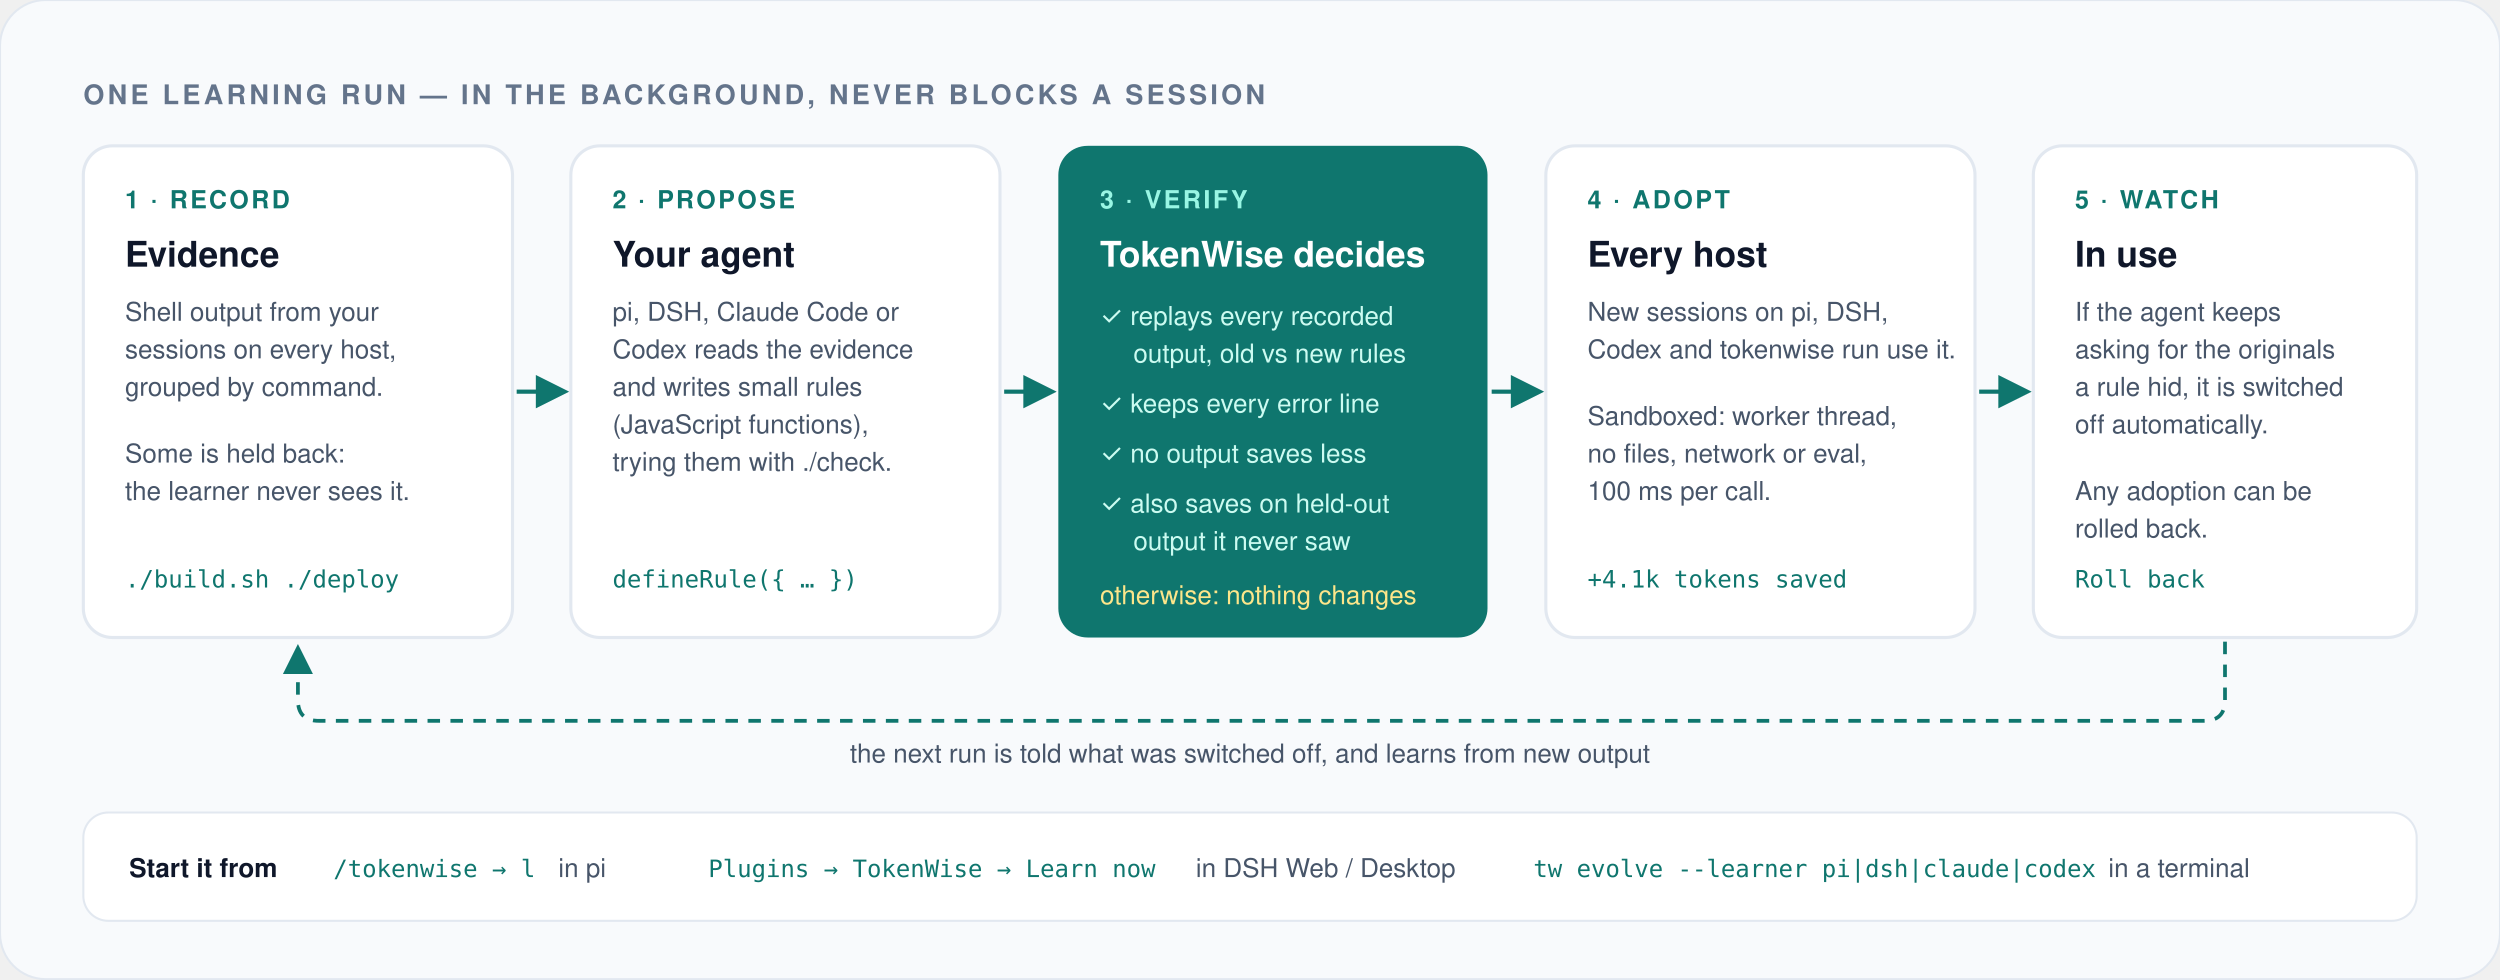
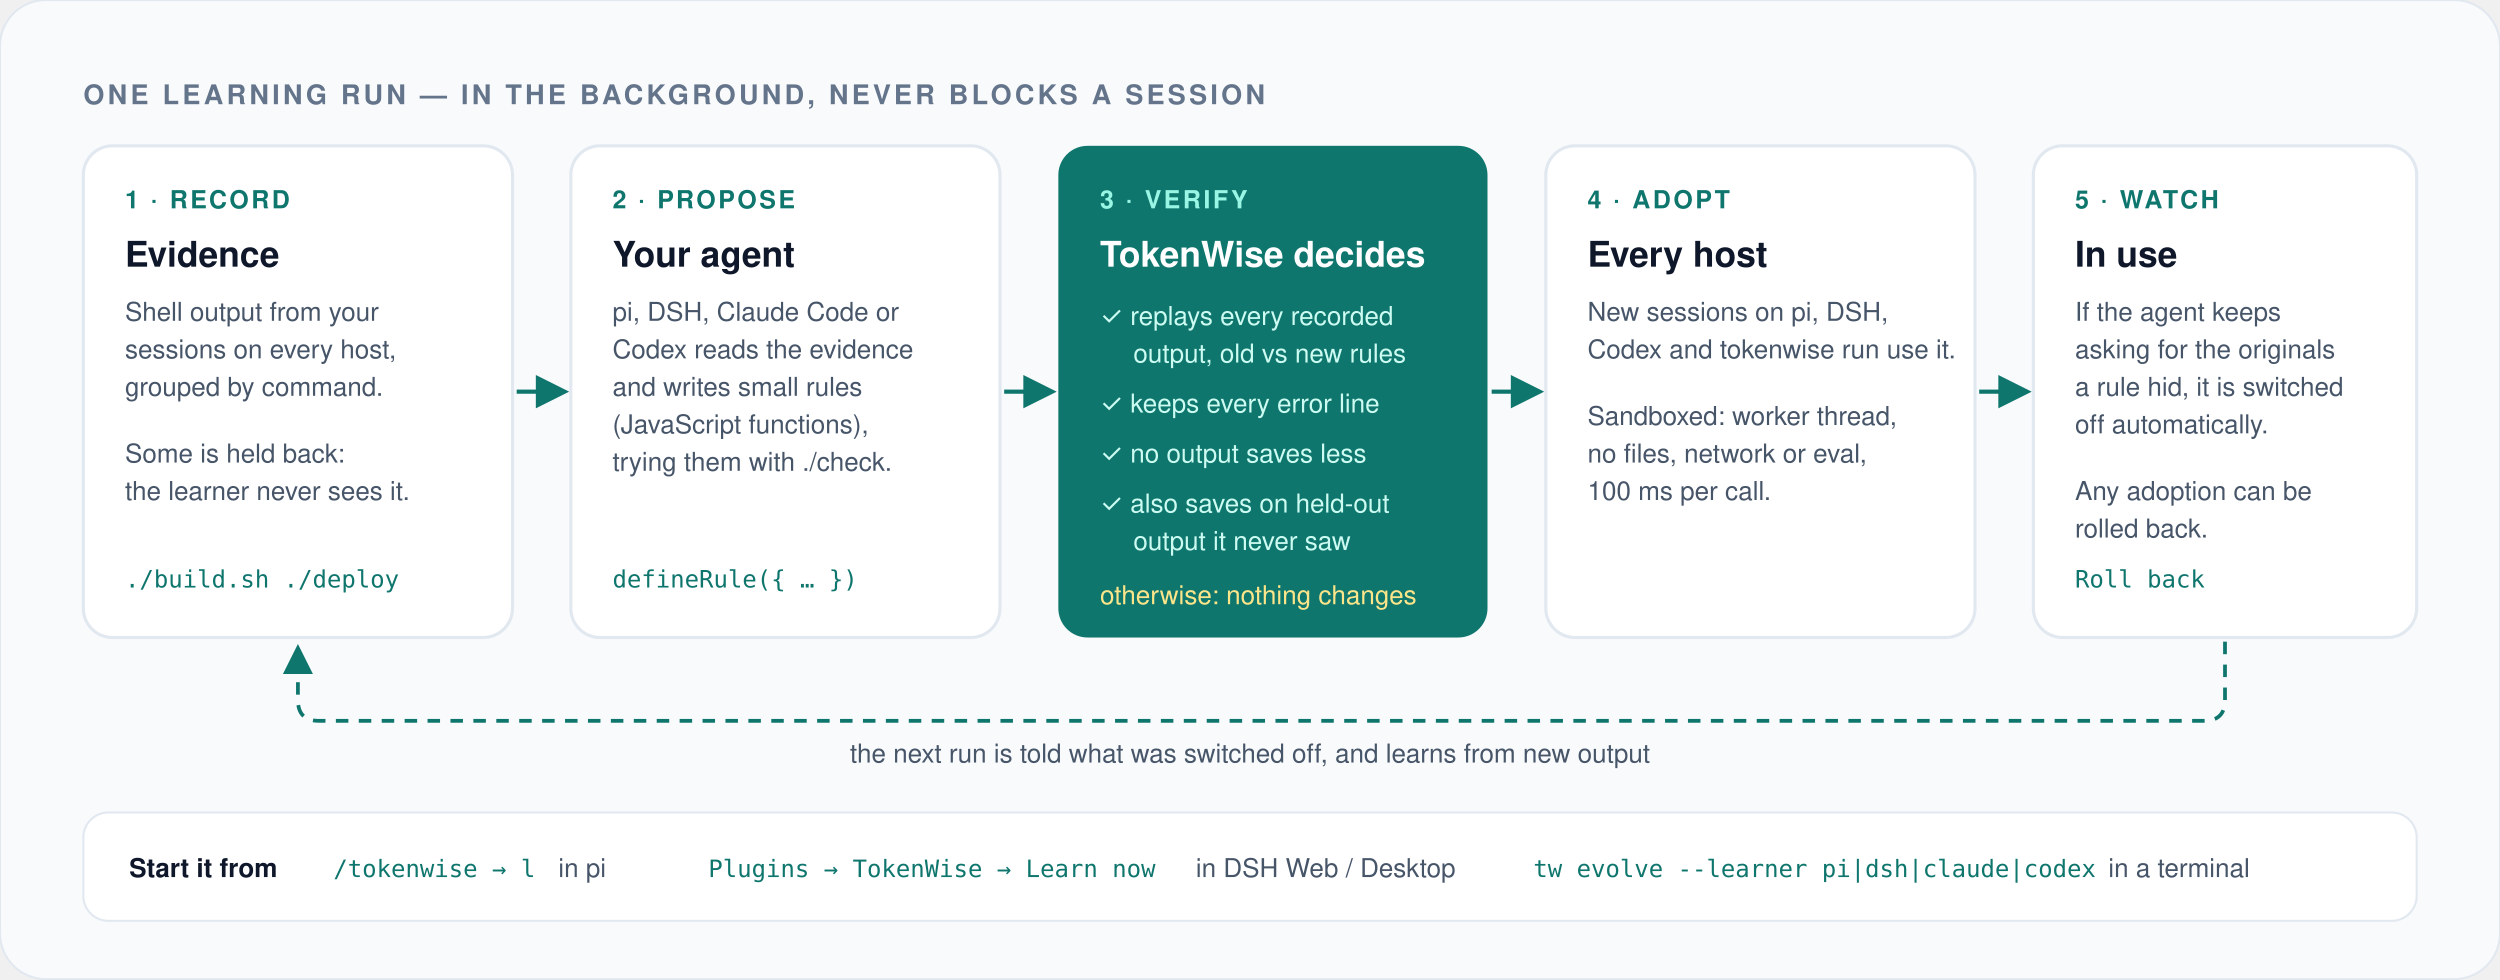
<svg xmlns="http://www.w3.org/2000/svg" viewBox="0 0 1200 470" width="1200" height="470" font-family="-apple-system, BlinkMacSystemFont, 'Segoe UI', Helvetica, Arial, sans-serif">
  <defs>
    <marker id="a" viewBox="0 0 10 10" refX="8" refY="5" markerWidth="8" markerHeight="8" orient="auto">
      <path d="M0 0 10 5 0 10z" fill="#0F766E" />
    </marker>
    <marker id="r" viewBox="0 0 10 10" refX="8" refY="5" markerWidth="8" markerHeight="8" orient="auto">
      <path d="M0 0 10 5 0 10z" fill="#B91C1C" />
    </marker>
  </defs>
  <style>
    .h{font-size:13px;font-weight:700;letter-spacing:.12em;fill:#64748B}
    .n{font-size:12px;font-weight:700;letter-spacing:.1em;fill:#0F766E}
    .t{font-size:17px;font-weight:650;fill:#0F172A}
    .s{font-size:12.5px;fill:#475569}
    .m{font-family:ui-monospace,SFMono-Regular,Menlo,Consolas,monospace;font-size:11.5px;fill:#0F766E}
    .card{fill:#FFFFFF;stroke:#E2E8F0;stroke-width:1.5}
  </style>
  <rect width="1200" height="470" rx="22" fill="#F8FAFC" stroke="#E2E8F0" />
  <text x="40" y="50" class="h">ONE LEARNING RUN — IN THE BACKGROUND, NEVER BLOCKS A SESSION</text>
  <g>
    <rect x="40" y="70" width="206" height="236" rx="14" class="card" />
    <text x="60" y="100" class="n">1 · RECORD</text>
    <text x="60" y="128" class="t">Evidence</text>
    <text x="60" y="154" class="s">Shell output from your</text>
    <text x="60" y="172" class="s">sessions on every host,</text>
    <text x="60" y="190" class="s">grouped by command.</text>
    <text x="60" y="222" class="s">Some is held back:</text>
    <text x="60" y="240" class="s">the learner never sees it.</text>
    <text x="60" y="282" class="m">./build.sh  ./deploy</text>
    <rect x="274" y="70" width="206" height="236" rx="14" class="card" />
    <text x="294" y="100" class="n">2 · PROPOSE</text>
    <text x="294" y="128" class="t">Your agent</text>
    <text x="294" y="154" class="s">pi, DSH, Claude Code or</text>
    <text x="294" y="172" class="s">Codex reads the evidence</text>
    <text x="294" y="190" class="s">and writes small rules</text>
    <text x="294" y="208" class="s">(JavaScript functions),</text>
    <text x="294" y="226" class="s">trying them with ./check.</text>
    <text x="294" y="282" class="m">defineRule({ … })</text>
    <rect x="508" y="70" width="206" height="236" rx="14" fill="#0F766E" />
    <text x="528" y="100" class="n" style="fill:#99F6E4">3 · VERIFY</text>
    <text x="528" y="128" class="t" style="fill:#FFFFFF">TokenWise decides</text>
    <text x="528" y="156" class="s" style="fill:#CCFBF1">✓ replays every recorded</text>
    <text x="544" y="174" class="s" style="fill:#CCFBF1">output, old vs new rules</text>
    <text x="528" y="198" class="s" style="fill:#CCFBF1">✓ keeps every error line</text>
    <text x="528" y="222" class="s" style="fill:#CCFBF1">✓ no output saves less</text>
    <text x="528" y="246" class="s" style="fill:#CCFBF1">✓ also saves on held-out</text>
    <text x="544" y="264" class="s" style="fill:#CCFBF1">output it never saw</text>
    <text x="528" y="290" class="s" style="fill:#FDE68A">otherwise: nothing changes</text>
    <rect x="742" y="70" width="206" height="236" rx="14" class="card" />
    <text x="762" y="100" class="n">4 · ADOPT</text>
    <text x="762" y="128" class="t">Every host</text>
    <text x="762" y="154" class="s">New sessions on pi, DSH,</text>
    <text x="762" y="172" class="s">Codex and tokenwise run use it.</text>
    <text x="762" y="204" class="s">Sandboxed: worker thread,</text>
    <text x="762" y="222" class="s">no files, network or eval,</text>
    <text x="762" y="240" class="s">100 ms per call.</text>
-     <text x="762" y="282" class="m">+4.1k tokens saved</text>
    <rect x="976" y="70" width="184" height="236" rx="14" class="card" />
    <text x="996" y="100" class="n">5 · WATCH</text>
    <text x="996" y="128" class="t">In use</text>
    <text x="996" y="154" class="s">If the agent keeps</text>
    <text x="996" y="172" class="s">asking for the originals</text>
    <text x="996" y="190" class="s">a rule hid, it is switched</text>
    <text x="996" y="208" class="s">off automatically.</text>
    <text x="996" y="240" class="s">Any adoption can be</text>
    <text x="996" y="258" class="s">rolled back.</text>
    <text x="996" y="282" class="m">Roll back</text>
  </g>
  <g stroke="#0F766E" stroke-width="2" marker-end="url(#a)">
    <line x1="248" y1="188" x2="270" y2="188" />
    <line x1="482" y1="188" x2="504" y2="188" />
    <line x1="716" y1="188" x2="738" y2="188" />
    <line x1="950" y1="188" x2="972" y2="188" />
  </g>
  <path d="M1068 308 V336 Q1068 346 1058 346 H153 Q143 346 143 336 V312" fill="none" stroke="#0F766E" stroke-width="1.8" stroke-dasharray="6 5" marker-end="url(#a)" />
  <text x="600" y="366" text-anchor="middle" class="s">the next run is told what was switched off, and learns from new output</text>
  <rect x="40" y="390" width="1120" height="52" rx="12" fill="#FFFFFF" stroke="#E2E8F0" />
  <text x="62" y="421" class="s" font-weight="650" style="fill:#0F172A">Start it from</text>
  <text x="160" y="421" class="m">/tokenwise → l</text>
  <text x="268" y="421" class="s">in pi</text>
  <text x="340" y="421" class="m">Plugins → TokenWise → Learn now</text>
  <text x="574" y="421" class="s">in DSH Web / Desktop</text>
  <text x="736" y="421" class="m">tw evolve --learner pi|dsh|claude|codex</text>
  <text x="1012" y="421" class="s">in a terminal</text>
</svg>
